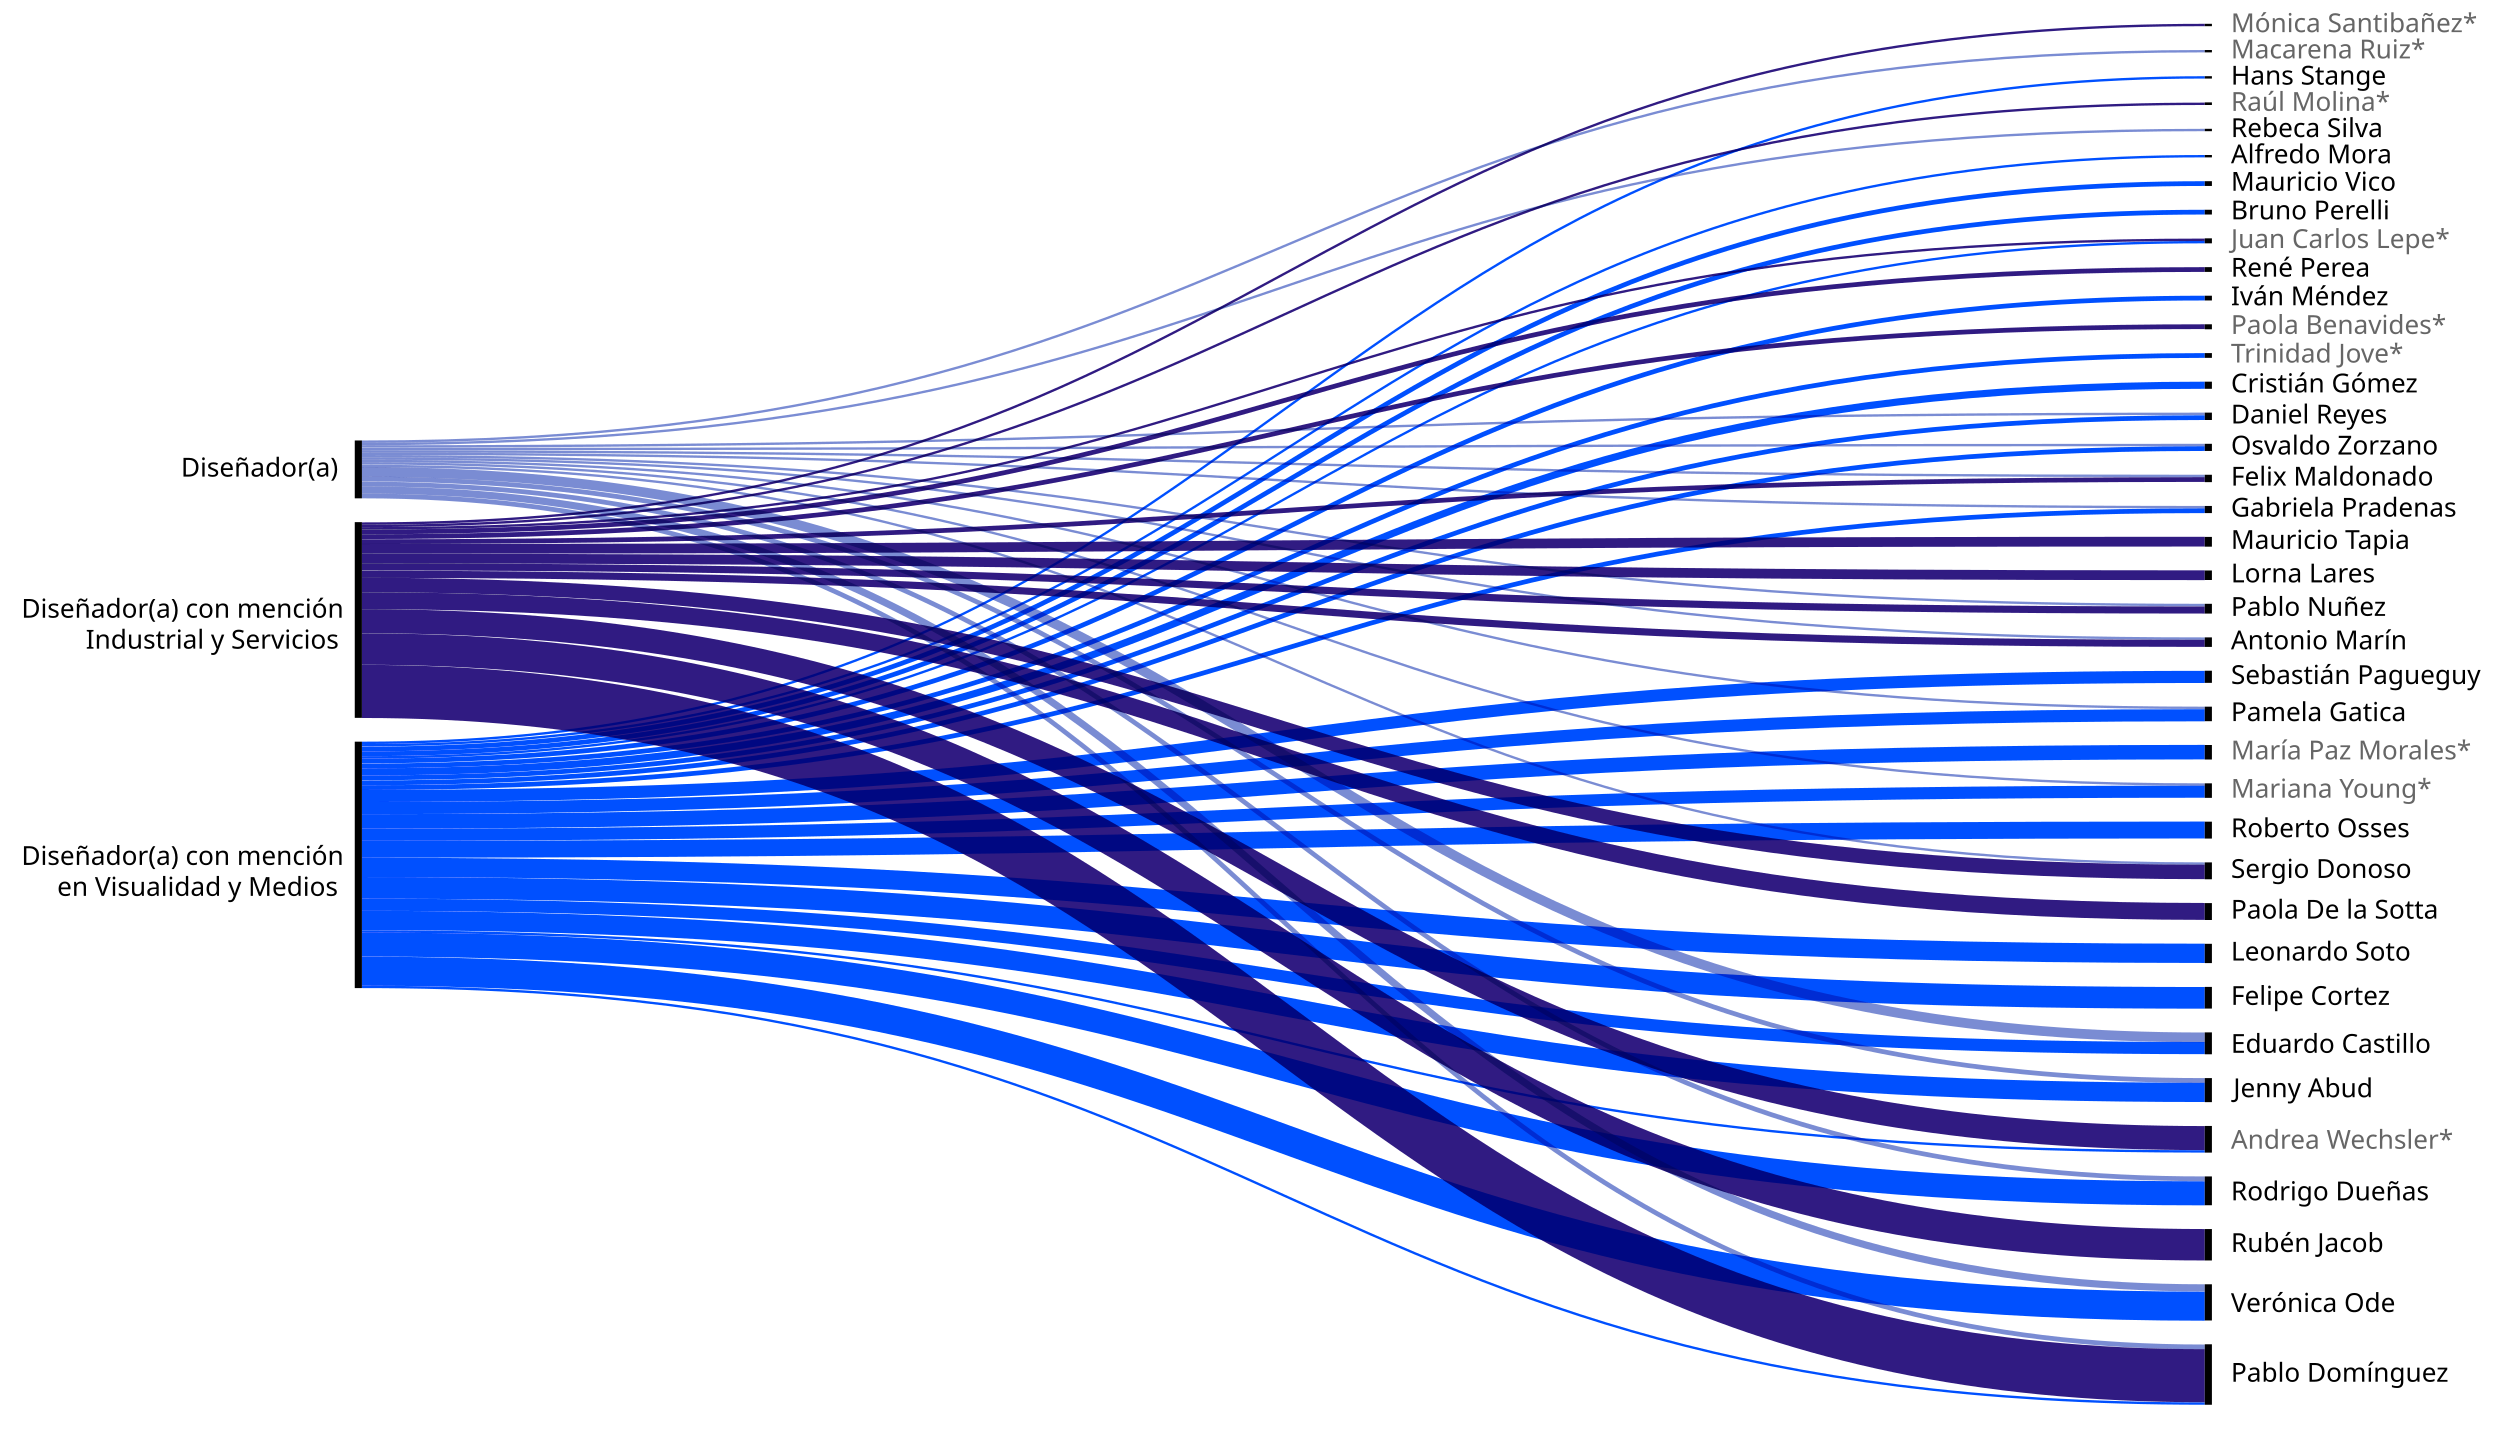
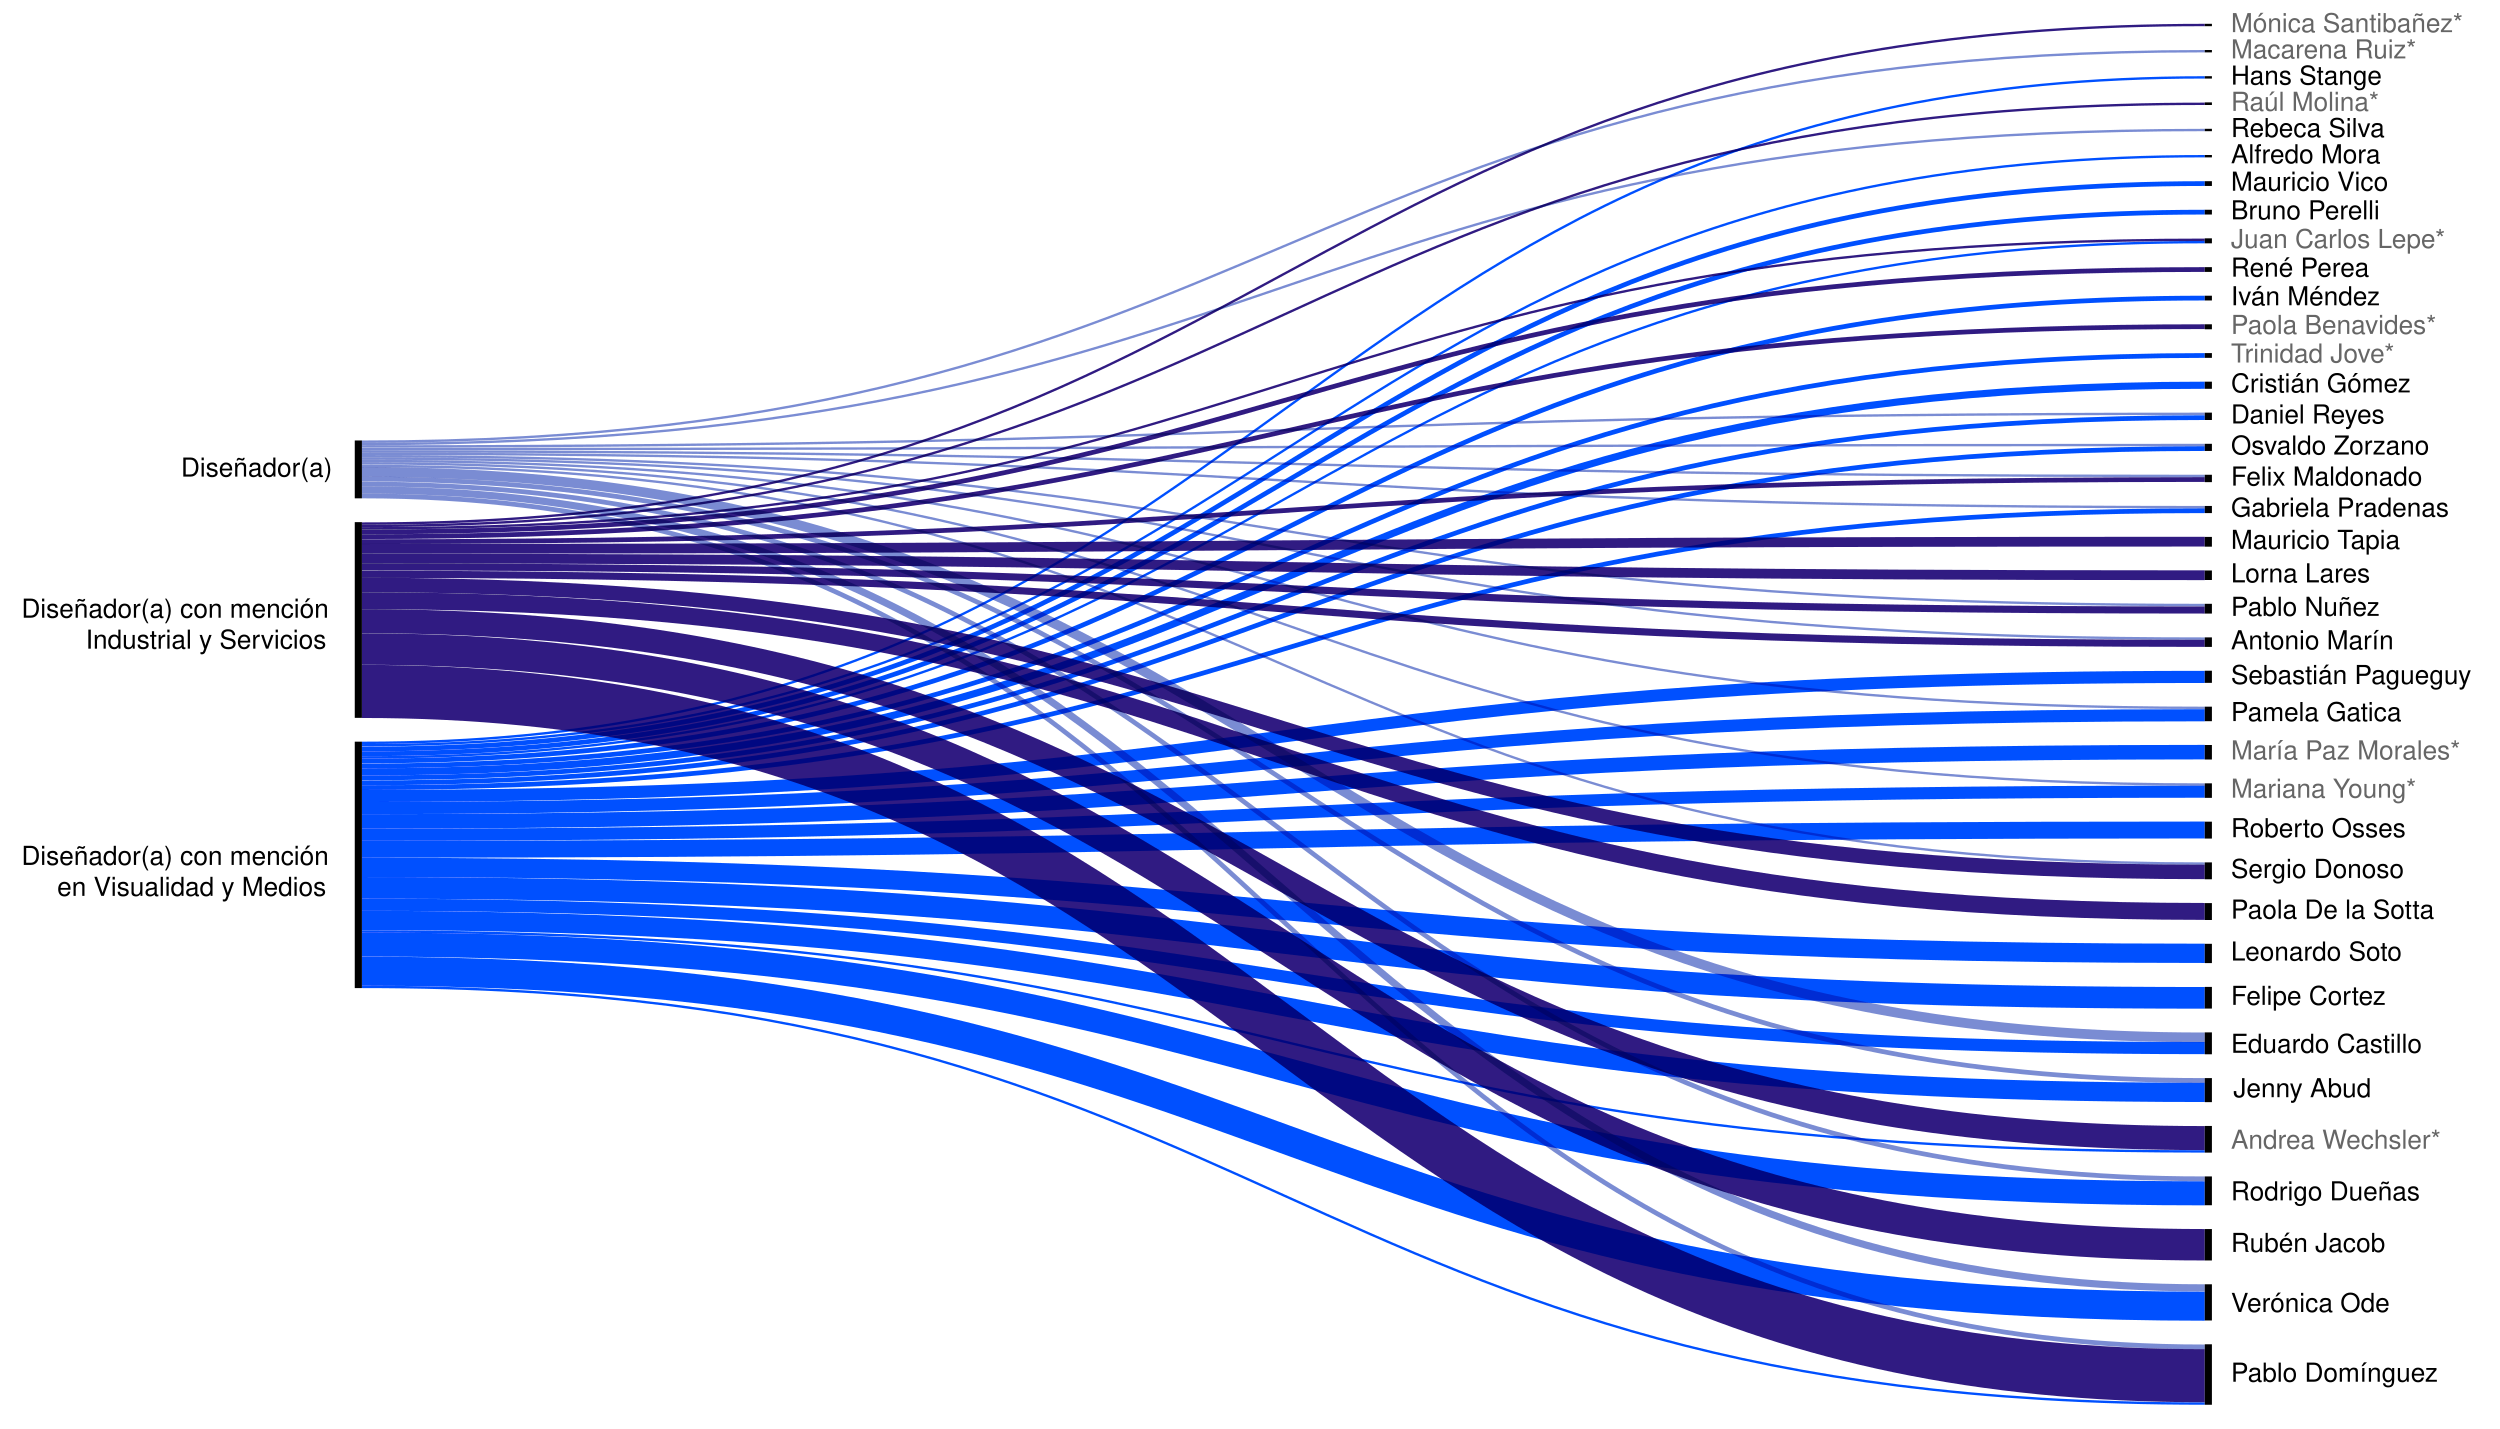
<svg xmlns="http://www.w3.org/2000/svg" version="1.2" viewBox="0 0 1050 600">
  <style>
		tspan { white-space:pre } 
		.s0 { fill: #000000 } 
		.s1 { mix-blend-mode: multiply;fill: none;stroke: #0050FF;stroke-width: 9.1 } 
		.s2 { mix-blend-mode: multiply;fill: none;stroke: #0050FF;stroke-width: 2 } 
		.s3 { mix-blend-mode: multiply;fill: none;stroke: #7A8CD3;stroke-width: 3 } 
		.s4 { mix-blend-mode: multiply;fill: none;stroke: #301B82;stroke-width: 4.1 } 
		.s5 { mix-blend-mode: multiply;fill: none;stroke: #0050FF;stroke-width: 3 } 
		.s6 { mix-blend-mode: multiply;fill: none;stroke: #0050FF;stroke-width: 1 } 
		.s7 { mix-blend-mode: multiply;fill: none;stroke: #0050FF;stroke-width: 7.1 } 
		.s8 { mix-blend-mode: multiply;fill: none;stroke: #301B82;stroke-width: 22.3 } 
		.s9 { mix-blend-mode: multiply;fill: none;stroke: #301B82;stroke-width: 13.2 } 
		.s10 { mix-blend-mode: multiply;fill: none;stroke: #301B82;stroke-width: 10.1 } 
		.s11 { mix-blend-mode: multiply;fill: none;stroke: #301B82;stroke-width: 6.1 } 
		.s12 { mix-blend-mode: multiply;fill: none;stroke: #0050FF;stroke-width: 12.2 } 
		.s13 { mix-blend-mode: multiply;fill: none;stroke: #0050FF;stroke-width: 5.1 } 
		.s14 { mix-blend-mode: multiply;fill: none;stroke: #0050FF;stroke-width: 10.1 } 
		.s15 { mix-blend-mode: multiply;fill: none;stroke: #7A8CD3;stroke-width: 4.1 } 
		.s16 { mix-blend-mode: multiply;fill: none;stroke: #0050FF;stroke-width: 8.1 } 
		.s17 { mix-blend-mode: multiply;fill: none;stroke: #7A8CD3;stroke-width: 2 } 
		.s18 { mix-blend-mode: multiply;fill: none;stroke: #7A8CD3;stroke-width: 1 } 
		.s19 { mix-blend-mode: multiply;fill: none;stroke: #301B82;stroke-width: 3 } 
		.s20 { mix-blend-mode: multiply;fill: none;stroke: #301B82;stroke-width: 7.1 } 
		.s21 { mix-blend-mode: multiply;fill: none;stroke: #0050FF;stroke-width: 6.1 } 
		.s22 { mix-blend-mode: multiply;fill: none;stroke: #301B82;stroke-width: 1 } 
		.s23 { mix-blend-mode: multiply;fill: none;stroke: #301B82;stroke-width: 2 } 
- 		.t24 { font-size: 11px;fill: #000000;font-family: Bahnschrift-Light, Bahnschrift } 
+ 		.t24 { font-size: 11px;fill: #000000;font-family: Helvetica } 
		.asterisco {fill: #666666; } 
	</style>
  <g id="visualization">
    <g>
      <path class="s0" d="m926 10h3v1h-3z" />
      <path class="s0" d="m926 21h3v1h-3z" />
      <path class="s0" d="m926 32h3v1h-3z" />
      <path class="s0" d="m926 43h3v1.1h-3z" />
      <path class="s0" d="m926 54.1h3v1h-3z" />
      <path class="s0" d="m926 65.1h3v1h-3z" />
      <path class="s0" d="m926 76.1h3v2h-3z" />
      <path class="s0" d="m926 88.1h3v2h-3z" />
      <path class="s0" d="m926 100.1h3v2.1h-3z" />
      <path class="s0" d="m926 112.2h3v2h-3z" />
      <path class="s0" d="m926 124.2h3v2h-3z" />
      <path class="s0" d="m926 136.2h3v2.1h-3z" />
      <path class="s0" d="m926 148.3h3v2h-3z" />
      <path class="s0" d="m926 160.3h3v3h-3z" />
      <path class="s0" d="m926 173.3h3v3.1h-3z" />
      <path class="s0" d="m926 186.4h3v3h-3z" />
      <path class="s0" d="m926 199.4h3v3.1h-3z" />
      <path class="s0" d="m926 212.5h3v3h-3z" />
      <path class="s0" d="m926 225.5h3v4.1h-3z" />
      <path class="s0" d="m926 239.6h3v4h-3z" />
      <path class="s0" d="m926 253.6h3v4.1h-3z" />
      <path class="s0" d="m926 267.7h3v4h-3z" />
      <path class="s0" d="m926 281.7h3v5.1h-3z" />
      <path class="s0" d="m926 296.8h3v6.1h-3z" />
      <path class="s0" d="m926 312.9h3v6.1h-3z" />
      <path class="s0" d="m926 329h3v6.1h-3z" />
      <path class="s0" d="m926 345.1h3v7.1h-3z" />
      <path class="s0" d="m926 362.2h3v7.1h-3z" />
      <path class="s0" d="m926 379.3h3v7.1h-3z" />
      <path class="s0" d="m926 396.4h3v8.1h-3z" />
      <path class="s0" d="m926 414.5h3v9.1h-3z" />
      <path class="s0" d="m926 433.6h3v9.2h-3z" />
      <path class="s0" d="m926 452.8h3v10.1h-3z" />
      <path class="s0" d="m926 472.9h3v11.2h-3z" />
      <path class="s0" d="m926 494.1h3v12.1h-3z" />
      <path class="s0" d="m926 516.2h3v13.2h-3z" />
      <path class="s0" d="m926 539.4h3v15.2h-3z" />
      <path class="s0" d="m149 185h3v24.3h-3z" />
      <path class="s0" d="m926 564.6h3v25.4h-3z" />
      <path class="s0" d="m149 219.3h3v82.2h-3z" />
      <path class="s0" d="m149 311.5h3v103.5h-3z" />
    </g>
    <g>
      <g>
        <path class="s1" d="m152 372.9c387 0 387 46.2 774 46.2" />
      </g>
      <g>
        <path class="s2" d="m152 314.6c387 0 387-237.5 774-237.5" />
      </g>
      <g>
        <path class="s3" d="m152 205.8c387 0 387 335.1 774 335.1" />
      </g>
      <g>
        <path class="s4" d="m152 230.5c387 0 387-3 774-3" />
      </g>
      <g>
        <path class="s4" d="m152 234.6c387 0 387 7 774 7" />
      </g>
      <g>
        <path class="s5" d="m152 324.2c387 0 387-162.4 774-162.4" />
      </g>
      <g>
        <path class="s6" d="m152 414.5c387 0 387 175 774 175" />
      </g>
      <g>
        <path class="s7" d="m152 356.7c387 0 387-8.1 774-8.1" />
      </g>
      <g>
        <path class="s8" d="m152 290.4c387 0 387 287.4 774 287.4" />
      </g>
      <g>
        <path class="s9" d="m152 272.6c387 0 387 250.2 774 250.2" />
      </g>
      <g>
        <path class="s10" d="m152 260.9c387 0 387 217.1 774 217.1" />
      </g>
      <g>
        <path class="s11" d="m152 245.7c387 0 387 120.5 774 120.5" />
      </g>
      <g>
        <path class="s12" d="m152 407.9c387 0 387 140.7 774 140.7" />
      </g>
      <g>
        <path class="s13" d="m152 380c387 0 387 60.2 774 60.2" />
      </g>
      <g>
        <path class="s14" d="m152 396.7c387 0 387 104.5 774 104.5" />
      </g>
      <g>
        <path class="s15" d="m152 198.2c387 0 387 237.5 774 237.5" />
      </g>
      <g>
        <path class="s16" d="m152 386.6c387 0 387 72.2 774 72.2" />
      </g>
      <g>
        <path class="s2" d="m152 316.6c387 0 387-227.5 774-227.5" />
      </g>
      <g>
        <path class="s17" d="m152 201.2c387 0 387 252.6 774 252.6" />
      </g>
      <g>
        <path class="s18" d="m152 187.5c387 0 387-13.7 774-13.7" />
      </g>
      <g>
        <path class="s17" d="m152 208.3c387 0 387 357.4 774 357.4" />
      </g>
      <g>
        <path class="s6" d="m152 318.1c387 0 387-216.4 774-216.4" />
      </g>
      <g>
        <path class="s19" d="m152 238.1c387 0 387 18.1 774 18.1" />
      </g>
      <g>
        <path class="s18" d="m152 191.6c387 0 387 62.5 774 62.5" />
      </g>
      <g>
        <path class="s20" d="m152 252.3c387 0 387 130.5 774 130.5" />
      </g>
      <g>
        <path class="s2" d="m152 328.8c387 0 387-140.4 774-140.4" />
      </g>
      <g>
        <path class="s13" d="m152 339.4c387 0 387-39 774-39" />
      </g>
      <g>
        <path class="s16" d="m152 364.3c387 0 387 36.1 774 36.1" />
      </g>
      <g>
        <path class="s18" d="m152 193.6c387 0 387 103.7 774 103.7" />
      </g>
      <g>
        <path class="s21" d="m152 345c387 0 387-29.1 774-29.1" />
      </g>
      <g>
        <path class="s2" d="m152 326.7c387 0 387-151.3 774-151.3" />
      </g>
      <g>
        <path class="s22" d="m152 221.9c387 0 387-121.2 774-121.2" />
      </g>
      <g>
        <path class="s17" d="m152 203.3c387 0 387 291.8 774 291.8" />
      </g>
      <g>
        <path class="s22" d="m152 219.9c387 0 387-209.4 774-209.4" />
      </g>
      <g>
        <path class="s13" d="m152 350.6c387 0 387-18.1 774-18.1" />
      </g>
      <g>
        <path class="s18" d="m152 185.5c387 0 387-164 774-164" />
      </g>
      <g>
        <path class="s6" d="m152 312c387 0 387-279.5 774-279.5" />
      </g>
      <g>
        <path class="s23" d="m152 227.5c387 0 387-26.1 774-26.1" />
      </g>
      <g>
        <path class="s13" d="m152 334.3c387 0 387-50 774-50" />
      </g>
      <g>
        <path class="s18" d="m152 188.6c387 0 387-1.7 774-1.7" />
      </g>
      <g>
        <path class="s18" d="m152 190.6c387 0 387 22.4 774 22.4" />
      </g>
      <g>
        <path class="s22" d="m152 220.9c387 0 387-177.3 774-177.3" />
      </g>
      <g>
        <path class="s2" d="m152 330.8c387 0 387-116.3 774-116.3" />
      </g>
      <g>
        <path class="s18" d="m152 194.6c387 0 387 134.9 774 134.9" />
      </g>
      <g>
        <path class="s23" d="m152 223.4c387 0 387-110.2 774-110.2" />
      </g>
      <g>
        <path class="s18" d="m152 189.6c387 0 387 10.3 774 10.3" />
      </g>
      <g>
        <path class="s6" d="m152 391.2c387 0 387 92.4 774 92.4" />
      </g>
      <g>
        <path class="s2" d="m152 319.6c387 0 387-194.4 774-194.4" />
      </g>
      <g>
        <path class="s19" d="m152 241.2c387 0 387 29 774 29" />
      </g>
      <g>
        <path class="s18" d="m152 192.6c387 0 387 75.6 774 75.6" />
      </g>
      <g>
        <path class="s23" d="m152 225.4c387 0 387-88.2 774-88.2" />
      </g>
      <g>
        <path class="s2" d="m152 321.7c387 0 387-172.4 774-172.4" />
      </g>
      <g>
        <path class="s18" d="m152 195.7c387 0 387 167 774 167" />
      </g>
      <g>
        <path class="s18" d="m152 186.5c387 0 387-131.9 774-131.9" />
      </g>
      <g>
        <path class="s6" d="m152 313c387 0 387-247.4 774-247.4" />
      </g>
    </g>
    <g id="profes" class="t24">
      <text id="Mónica Santibañez*" style="transform: matrix(1, 0, 0, 1, 937, 13.507);" class="asterisco">Mónica Santibañez*</text>
      <text id="Macarena Ruiz*" style="transform: matrix(1, 0, 0, 1, 937, 24.522);" class="asterisco">
                    Macarena Ruiz*
                </text>
      <text id="Hans Stange" style="transform: matrix(1, 0, 0, 1, 937, 35.536);">
                    Hans Stange
                </text>
      <text id="Raúl Molina*" style="transform: matrix(1, 0, 0, 1, 937, 46.551);" class="asterisco">
                    Raúl Molina*
                </text>
      <text id="Rebeca Silva" style="transform: matrix(1, 0, 0, 1, 937, 57.565);">
                    Rebeca Silva
                </text>
      <text id="Alfredo Mora" style="transform: matrix(1, 0, 0, 1, 937, 68.58);">
                    Alfredo Mora
                </text>
      <text id="Mauricio Vico" style="transform: matrix(1, 0, 0, 1, 937, 80.101);">
                    Mauricio Vico
                </text>
      <text id="Bruno Perelli" style="transform: matrix(1, 0, 0, 1, 937, 92.13);">
                    Bruno Perelli
                </text>
      <text id="Juan Carlos Lepe*" style="transform: matrix(1, 0, 0, 1, 937, 104.159);" class="asterisco">
                    Juan Carlos Lepe*
                </text>
      <text id="René Perea" style="transform: matrix(1, 0, 0, 1, 937, 116.188);">
                    René Perea
                </text>
      <text id="Iván Méndez" style="transform: matrix(1, 0, 0, 1, 937, 128.217);">
                    Iván Méndez
                </text>
      <text id="Paola Benavides*" style="transform: matrix(1, 0, 0, 1, 937, 140.246);" class="asterisco">
                    Paola Benavides*
                </text>
      <text id="Trinidad Jove*" style="transform: matrix(1, 0, 0, 1, 937, 152.275);" class="asterisco">
                    Trinidad Jove*
                </text>
      <text id="Cristián Gómez" style="transform: matrix(1, 0, 0, 1, 937, 164.811);">
                    Cristián Gómez
                </text>
      <text id="Daniel Reyes" style="transform: matrix(1, 0, 0, 1, 937, 177.855);">
                    Daniel Reyes
                </text>
      <text id="Osvaldo Zorzano" style="transform: matrix(1, 0, 0, 1, 937, 190.898);">
                    Osvaldo Zorzano
                </text>
      <text id="Felix Maldonado" style="transform: matrix(1, 0, 0, 1, 937, 203.942);">
                    Felix Maldonado
                </text>
      <text id="Gabriela Pradenas" style="transform: matrix(1, 0, 0, 1, 937, 216.985);">
                    Gabriela Pradenas
                </text>
      <text id="Mauricio Tapia" style="transform: matrix(1, 0, 0, 1, 937, 230.536);">
                    Mauricio Tapia
                </text>
      <text id="Lorna Lares" style="transform: matrix(1, 0, 0, 1, 937, 244.594);">
                    Lorna Lares
                </text>
      <text id="Pablo Nuñez" style="transform: matrix(1, 0, 0, 1, 937, 258.652);">
                    Pablo Nuñez
                </text>
      <text id="Antonio Marín" style="transform: matrix(1, 0, 0, 1, 937, 272.71);">
                    Antonio Marín
                </text>
      <text id="Sebastián Pagueguy" style="transform: matrix(1, 0, 0, 1, 937, 287.275);">
                    Sebastián Pagueguy
                </text>
      <text id="Pamela Gatica" style="transform: matrix(1, 0, 0, 1, 937, 302.855);">
                    Pamela Gatica
                </text>
      <text id="María Paz Morales*" style="transform: matrix(1, 0, 0, 1, 937, 318.942);" class="asterisco">
                    María Paz Morales*
                </text>
      <text id="Mariana Young*" style="transform: matrix(1, 0, 0, 1, 937, 335.029);" class="asterisco">
                    Mariana Young*
                </text>
      <text id="Roberto Osses" style="transform: matrix(1, 0, 0, 1, 937, 351.623);">
                    Roberto Osses
                </text>
      <text id="Sergio Donoso" style="transform: matrix(1, 0, 0, 1, 937, 368.725);">
                    Sergio Donoso
                </text>
      <text id="Paola De la Sotta" style="transform: matrix(1, 0, 0, 1, 937, 385.826);">
                    Paola De la Sotta
                </text>
      <text id="Leonardo Soto" style="transform: matrix(1, 0, 0, 1, 937, 403.435);">
                    Leonardo Soto
                </text>
      <text id="Felipe Cortez" style="transform: matrix(1, 0, 0, 1, 937, 422.058);">
                    Felipe Cortez
                </text>
      <text id="Eduardo Castillo" style="transform: matrix(1, 0, 0, 1, 937, 442.188);">
                    Eduardo Castillo
                </text>
      <text id="Jenny Abud" style="transform: matrix(1, 0, 0, 1, 938, 460.826);">
                    Jenny Abud
                </text>
      <text id="Andrea Wechsler*" style="transform: matrix(1, 0, 0, 1, 937, 482.478);" class="asterisco">
                    Andrea Wechsler*
                </text>
      <text id="Rodrigo Dueñas" style="transform: matrix(1, 0, 0, 1, 937, 504.145);">
                    Rodrigo Dueñas
                </text>
      <text id="Rubén Jacob" style="transform: matrix(1, 0, 0, 1, 937, 525.826);">
                    Rubén Jacob
                </text>
      <text id="Verónica Ode" style="transform: matrix(1, 0, 0, 1, 937, 551.029);">
                    Verónica Ode
                </text>
      <text id="Pablo Domínguez" style="transform: matrix(1, 0, 0, 1, 937, 580.319);">
                    Pablo Domínguez
                </text>
    </g>
    <g id="titulos" class="t24">
      <text id="Diseñador/a" style="transform: matrix(1, 0, 0, 1, 139, 200.174);">
        <tspan x="-63" y="0">Diseñador(a)</tspan>
      </text>
      <text id="Diseñador/a con mención Industri" style="transform: matrix(1, 0, 0, 1, 139, 259.435);">
        <tspan x="-130" y="0">Diseñador(a) con mención</tspan>
        <tspan y="0" class="t24" />
        <tspan x="-103" y="13">Industrial y Servicios</tspan>
      </text>
      <text id="Diseñador/a con mención en Visua" style="transform: matrix(1, 0, 0, 1, 139, 363.261);">
        <tspan x="-130" y="0">Diseñador(a) con mención</tspan>
        <tspan y="0" class="t24" />
        <tspan x="-115" y="13">en Visualidad y Medios</tspan>
      </text>
    </g>
  </g>
</svg>
